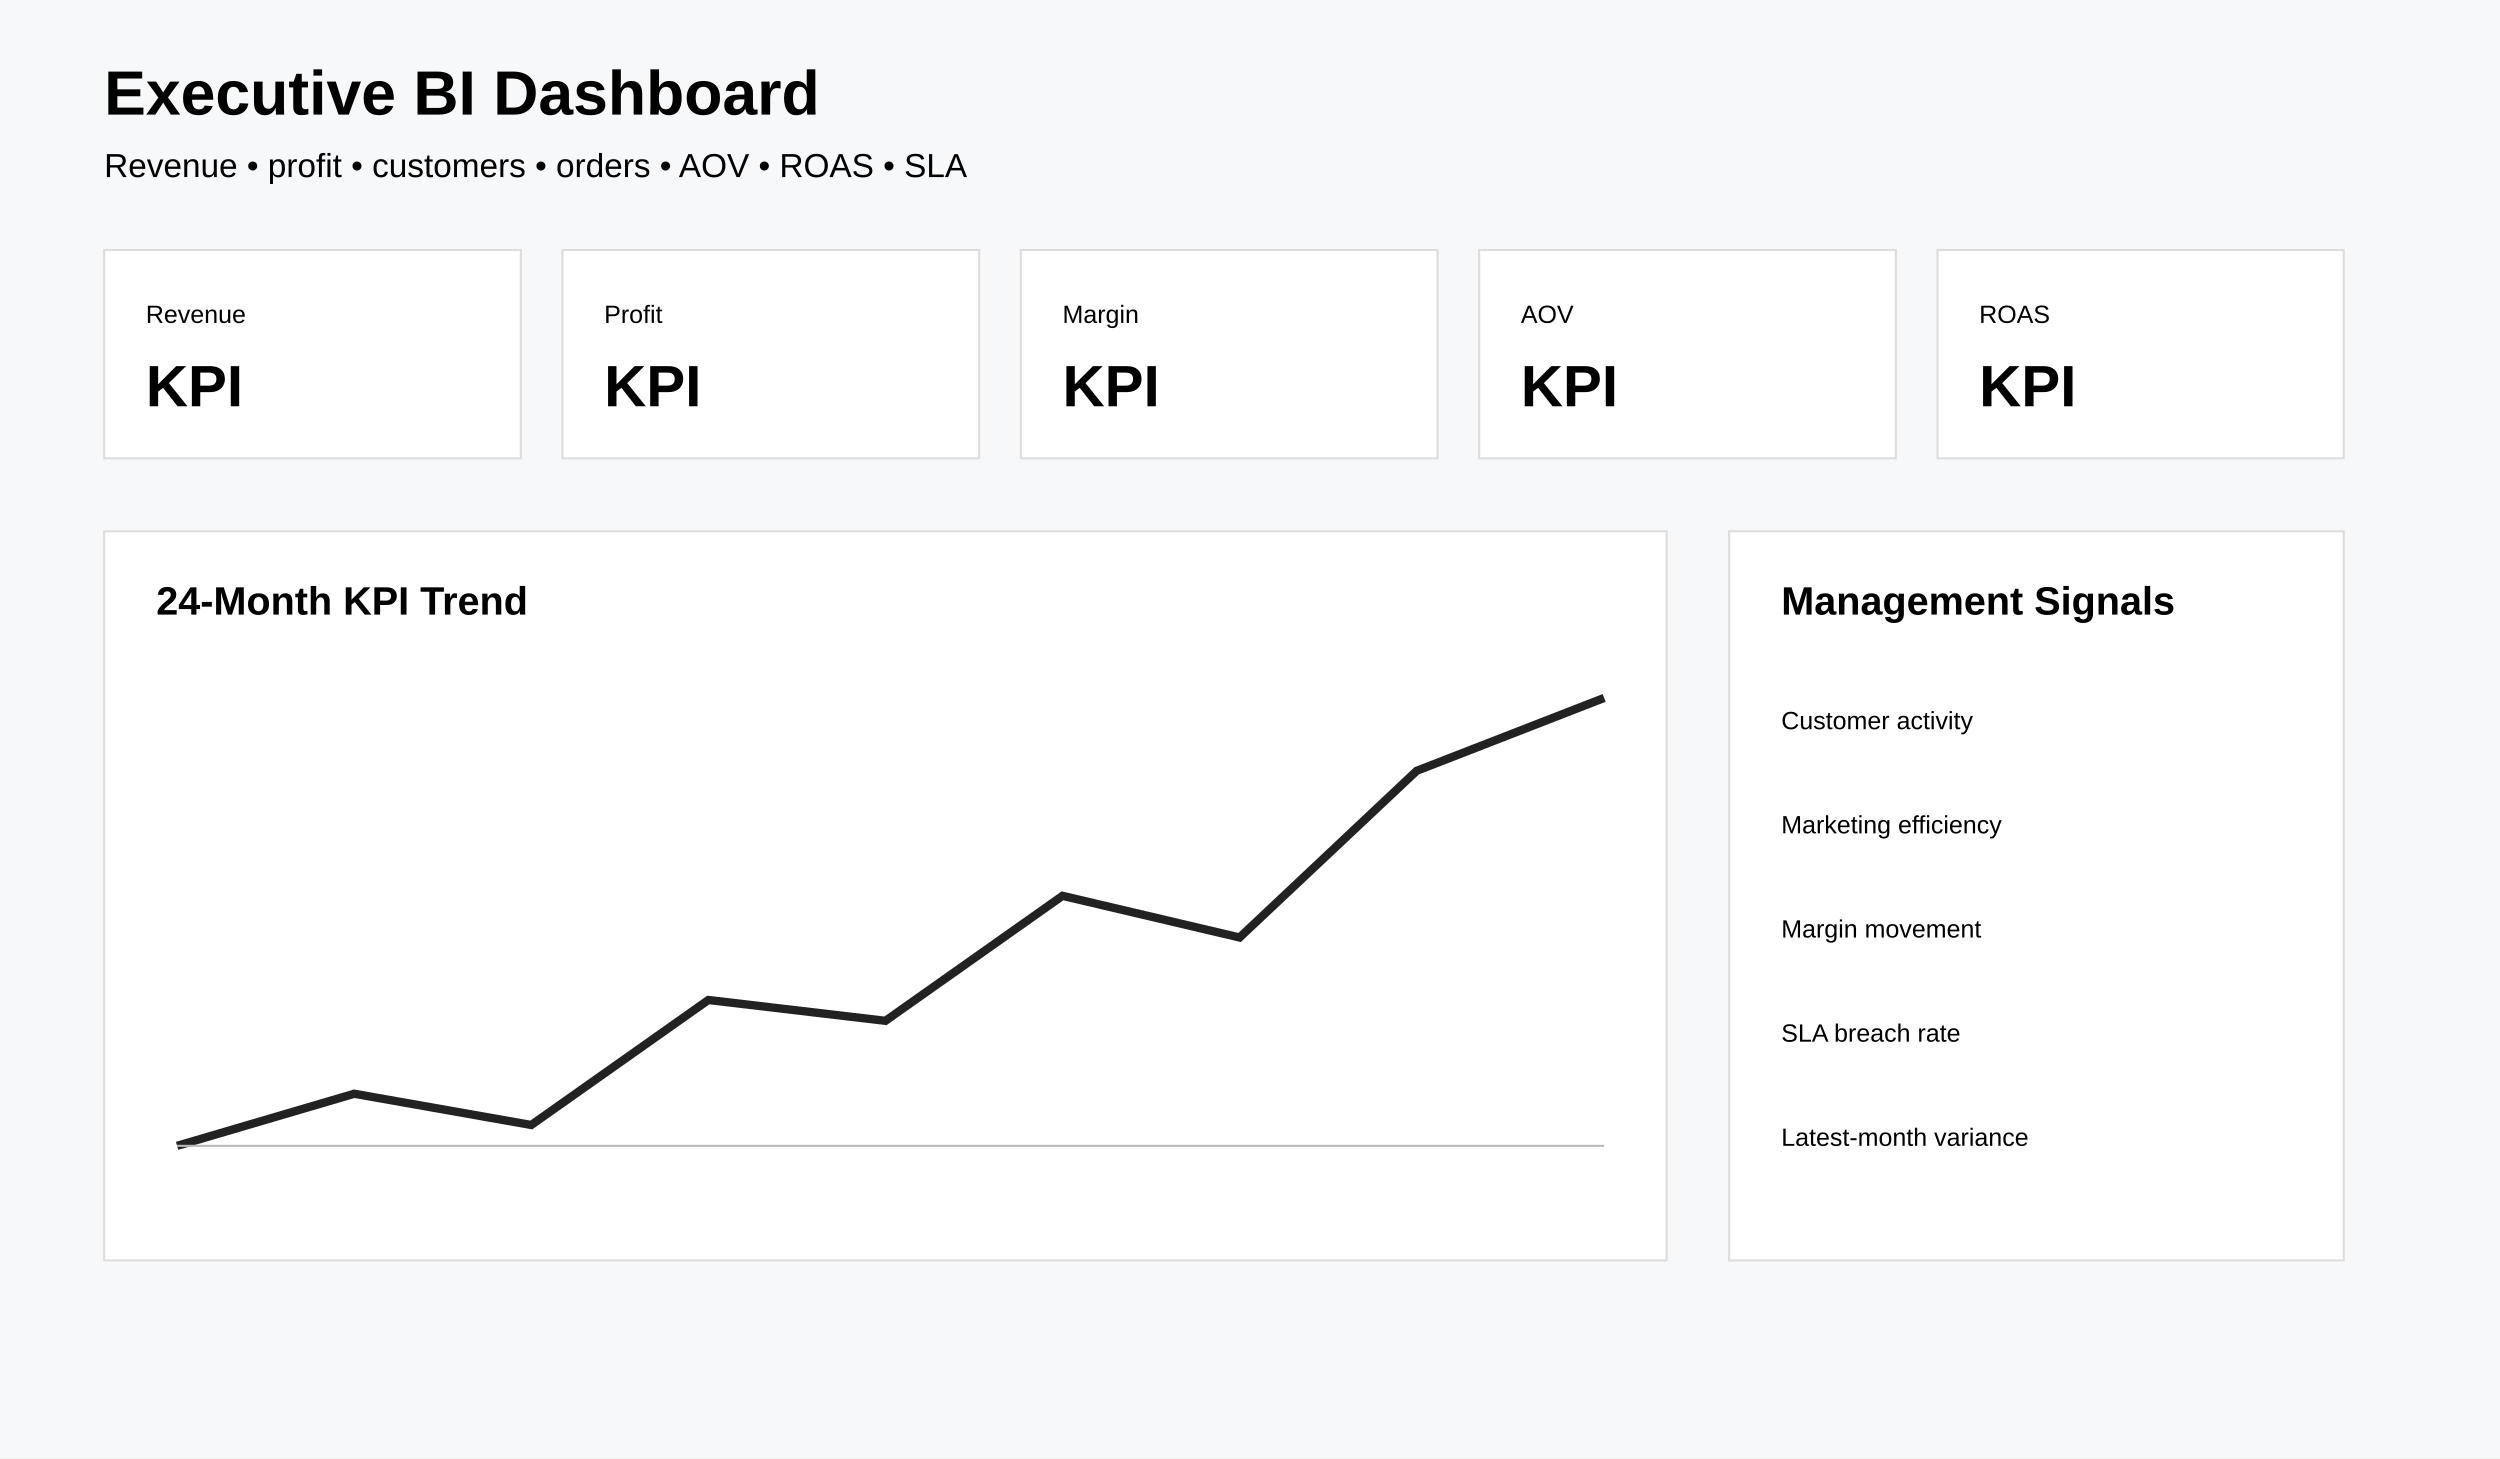
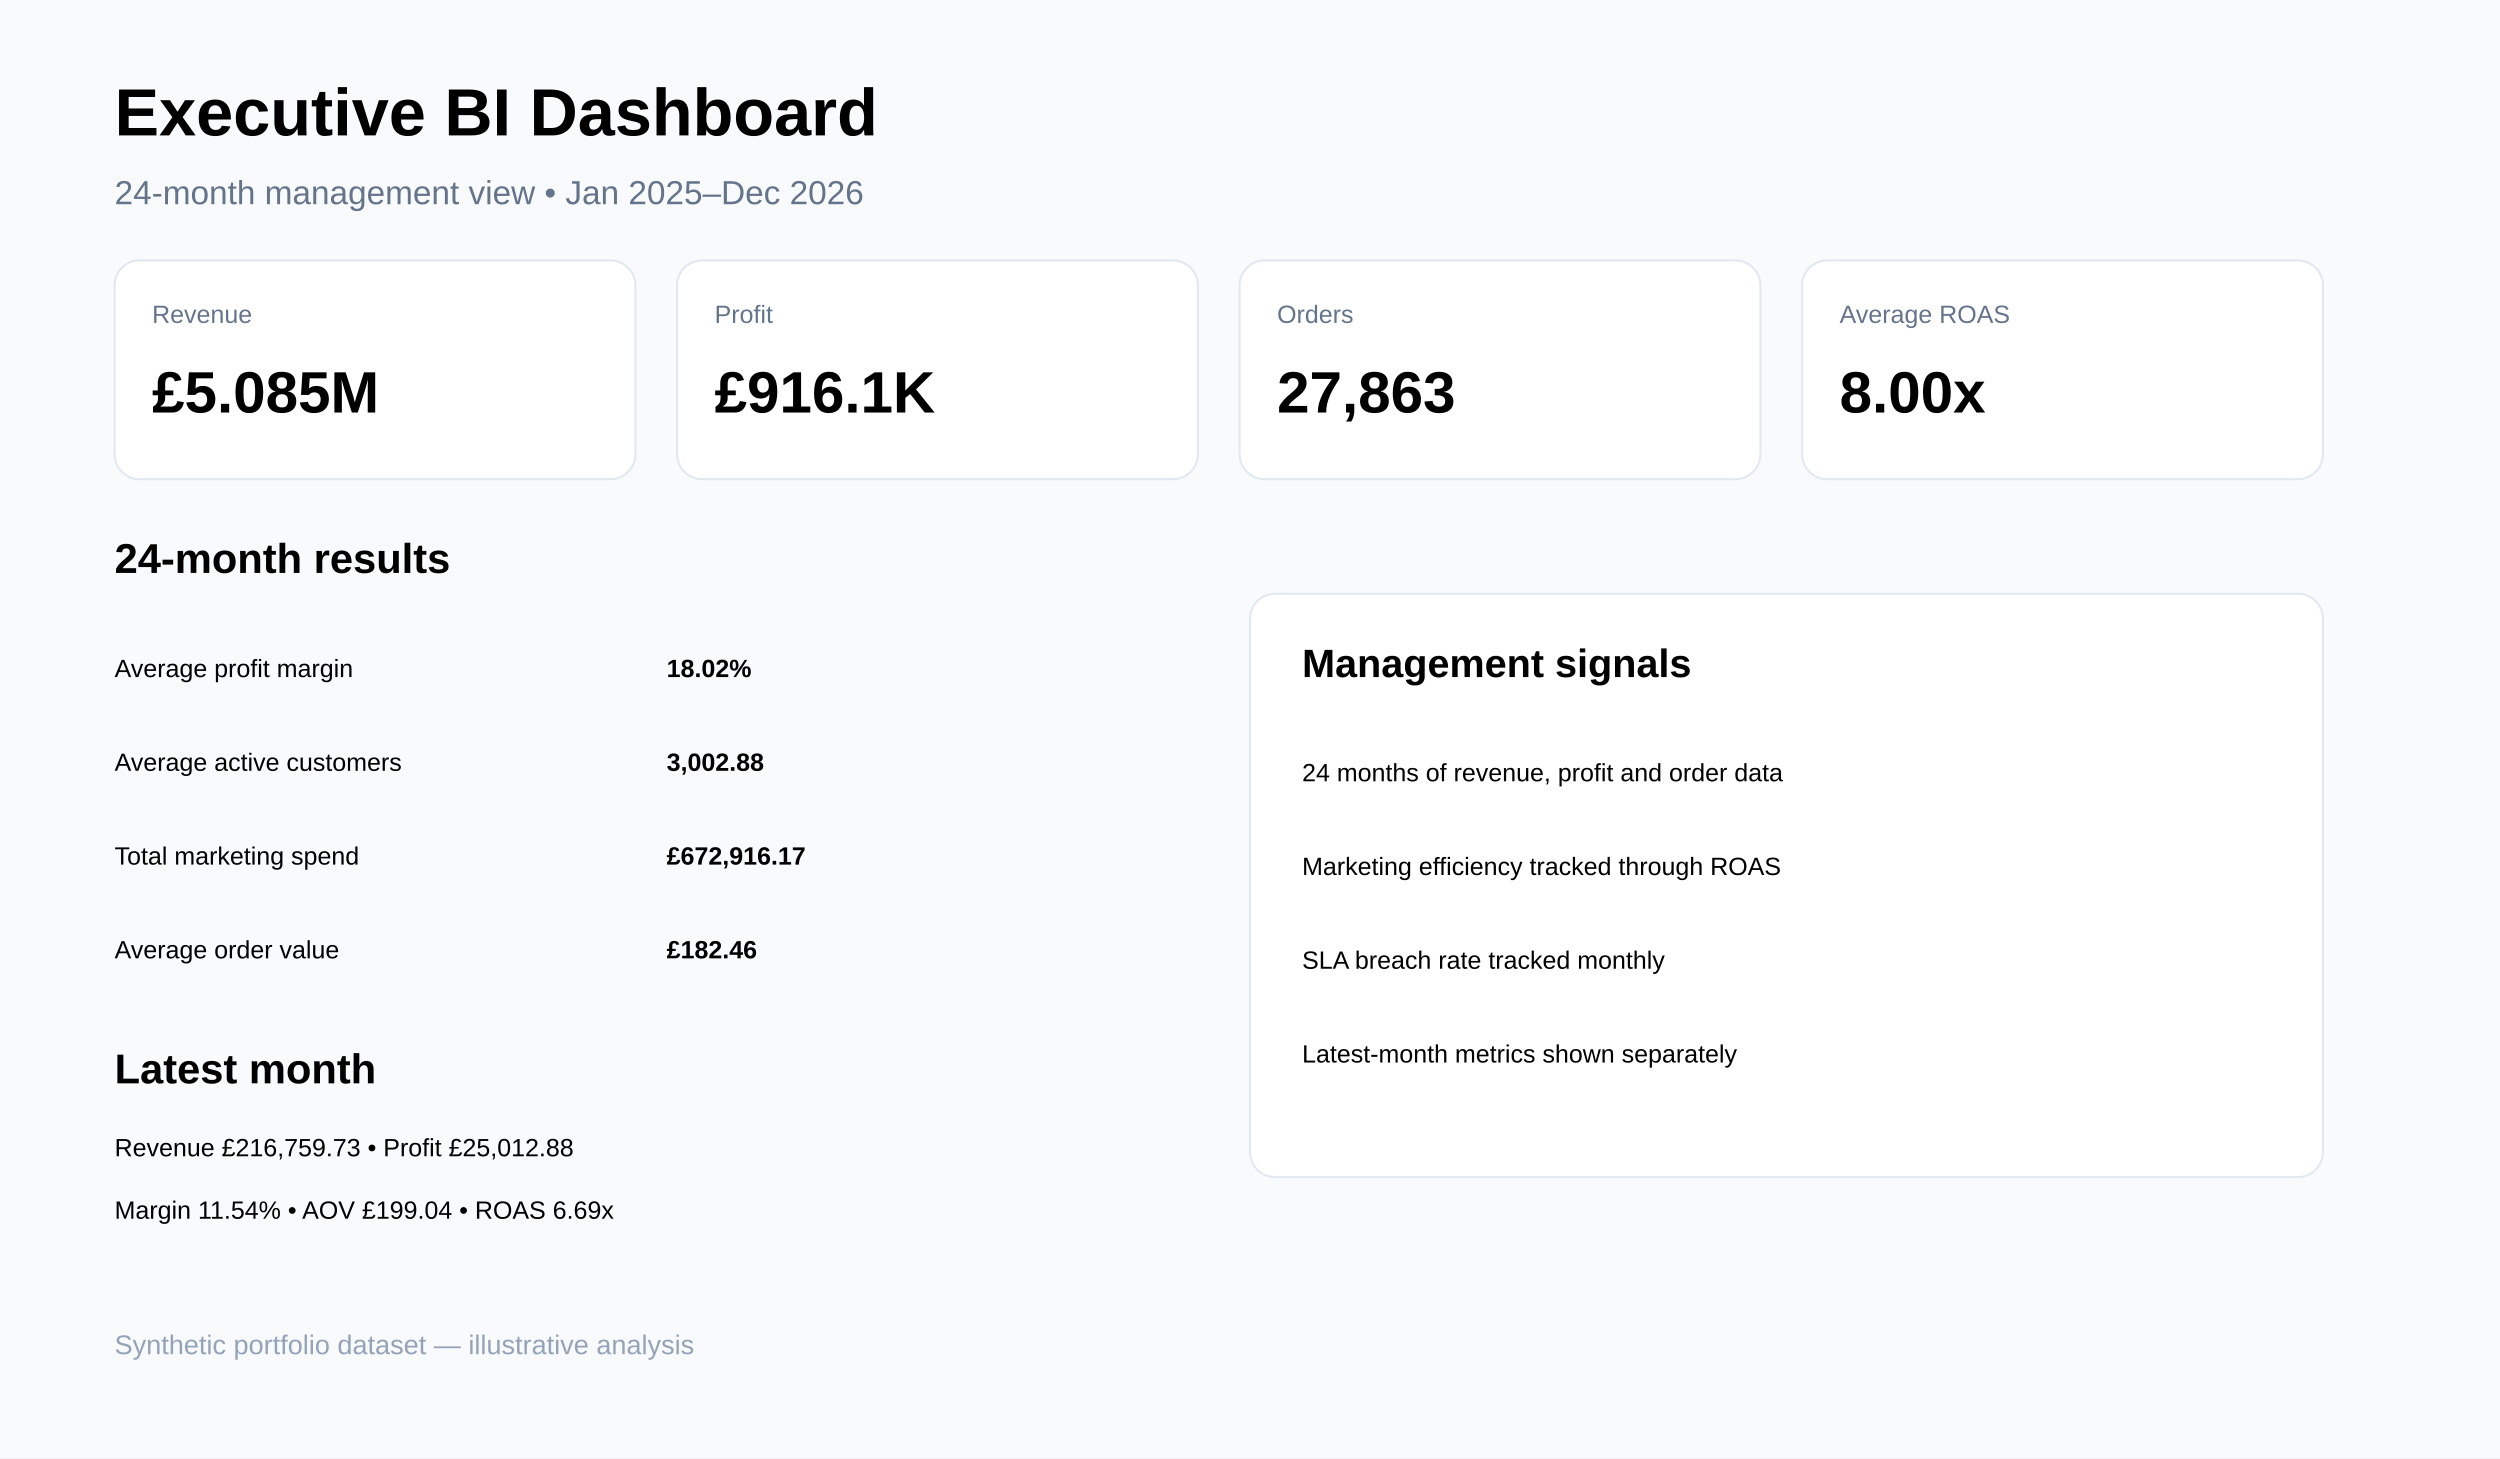
<svg xmlns="http://www.w3.org/2000/svg" width="1200" height="700">
-   <rect width="1200" height="700" fill="#f7f8fa" />
-   <text x="50" y="55" font-family="Arial" font-size="30" font-weight="700">Executive BI Dashboard</text>
-   <text x="50" y="85" font-family="Arial" font-size="16">Revenue • profit • customers • orders • AOV • ROAS • SLA</text>
+   <rect width="1200" height="700" fill="#f8fafc" />
+   <text x="55" y="65" font-family="Arial" font-size="32" font-weight="700">Executive BI Dashboard</text>
+   <text x="55" y="98" font-family="Arial" font-size="16" fill="#64748b">24-month management view • Jan 2025–Dec 2026</text>
  <g font-family="Arial">
-     <rect x="50" y="120" width="200" height="100" fill="white" stroke="#ddd" />
-     <text x="70" y="155">Revenue</text>
-     <text x="70" y="195" font-size="28" font-weight="700">KPI</text>
-     <rect x="270" y="120" width="200" height="100" fill="white" stroke="#ddd" />
-     <text x="290" y="155">Profit</text>
-     <text x="290" y="195" font-size="28" font-weight="700">KPI</text>
-     <rect x="490" y="120" width="200" height="100" fill="white" stroke="#ddd" />
-     <text x="510" y="155">Margin</text>
-     <text x="510" y="195" font-size="28" font-weight="700">KPI</text>
-     <rect x="710" y="120" width="200" height="100" fill="white" stroke="#ddd" />
-     <text x="730" y="155">AOV</text>
-     <text x="730" y="195" font-size="28" font-weight="700">KPI</text>
-     <rect x="930" y="120" width="195" height="100" fill="white" stroke="#ddd" />
-     <text x="950" y="155">ROAS</text>
-     <text x="950" y="195" font-size="28" font-weight="700">KPI</text>
-     <rect x="50" y="255" width="750" height="350" fill="white" stroke="#ddd" />
-     <text x="75" y="295" font-size="19" font-weight="700">24-Month KPI Trend</text>
-     <polyline points="85,550 170,525 255,540 340,480 425,490 510,430 595,450 680,370 770,335" fill="none" stroke="#222" stroke-width="4" />
-     <line x1="85" y1="550" x2="770" y2="550" stroke="#bbb" />
-     <rect x="830" y="255" width="295" height="350" fill="white" stroke="#ddd" />
-     <text x="855" y="295" font-size="19" font-weight="700">Management Signals</text>
-     <text x="855" y="350">Customer activity</text>
-     <text x="855" y="400">Marketing efficiency</text>
-     <text x="855" y="450">Margin movement</text>
-     <text x="855" y="500">SLA breach rate</text>
-     <text x="855" y="550">Latest-month variance</text>
+     <rect x="55" y="125" width="250" height="105" rx="12" fill="white" stroke="#e2e8f0" />
+     <text x="73" y="155" fill="#64748b">Revenue</text>
+     <text x="73" y="198" font-size="28" font-weight="700">£5.085M</text>
+     <rect x="325" y="125" width="250" height="105" rx="12" fill="white" stroke="#e2e8f0" />
+     <text x="343" y="155" fill="#64748b">Profit</text>
+     <text x="343" y="198" font-size="28" font-weight="700">£916.1K</text>
+     <rect x="595" y="125" width="250" height="105" rx="12" fill="white" stroke="#e2e8f0" />
+     <text x="613" y="155" fill="#64748b">Orders</text>
+     <text x="613" y="198" font-size="28" font-weight="700">27,863</text>
+     <rect x="865" y="125" width="250" height="105" rx="12" fill="white" stroke="#e2e8f0" />
+     <text x="883" y="155" fill="#64748b">Average ROAS</text>
+     <text x="883" y="198" font-size="28" font-weight="700">8.00x</text>
+     <text x="55" y="275" font-size="20" font-weight="700">24-month results</text>
+     <text x="55" y="325">Average profit margin</text>
+     <text x="320" y="325" font-weight="700">18.02%</text>
+     <text x="55" y="370">Average active customers</text>
+     <text x="320" y="370" font-weight="700">3,002.88</text>
+     <text x="55" y="415">Total marketing spend</text>
+     <text x="320" y="415" font-weight="700">£672,916.17</text>
+     <text x="55" y="460">Average order value</text>
+     <text x="320" y="460" font-weight="700">£182.46</text>
+     <text x="55" y="520" font-size="20" font-weight="700">Latest month</text>
+     <text x="55" y="555">Revenue £216,759.73 • Profit £25,012.88</text>
+     <text x="55" y="585">Margin 11.54% • AOV £199.04 • ROAS 6.69x</text>
+     <rect x="600" y="285" width="515" height="280" rx="12" fill="white" stroke="#e2e8f0" />
+     <text x="625" y="325" font-size="19" font-weight="700">Management signals</text>
+     <text x="625" y="375">24 months of revenue, profit and order data</text>
+     <text x="625" y="420">Marketing efficiency tracked through ROAS</text>
+     <text x="625" y="465">SLA breach rate tracked monthly</text>
+     <text x="625" y="510">Latest-month metrics shown separately</text>
+     <text x="55" y="650" font-size="13" fill="#94a3b8">Synthetic portfolio dataset — illustrative analysis</text>
  </g>
</svg>
